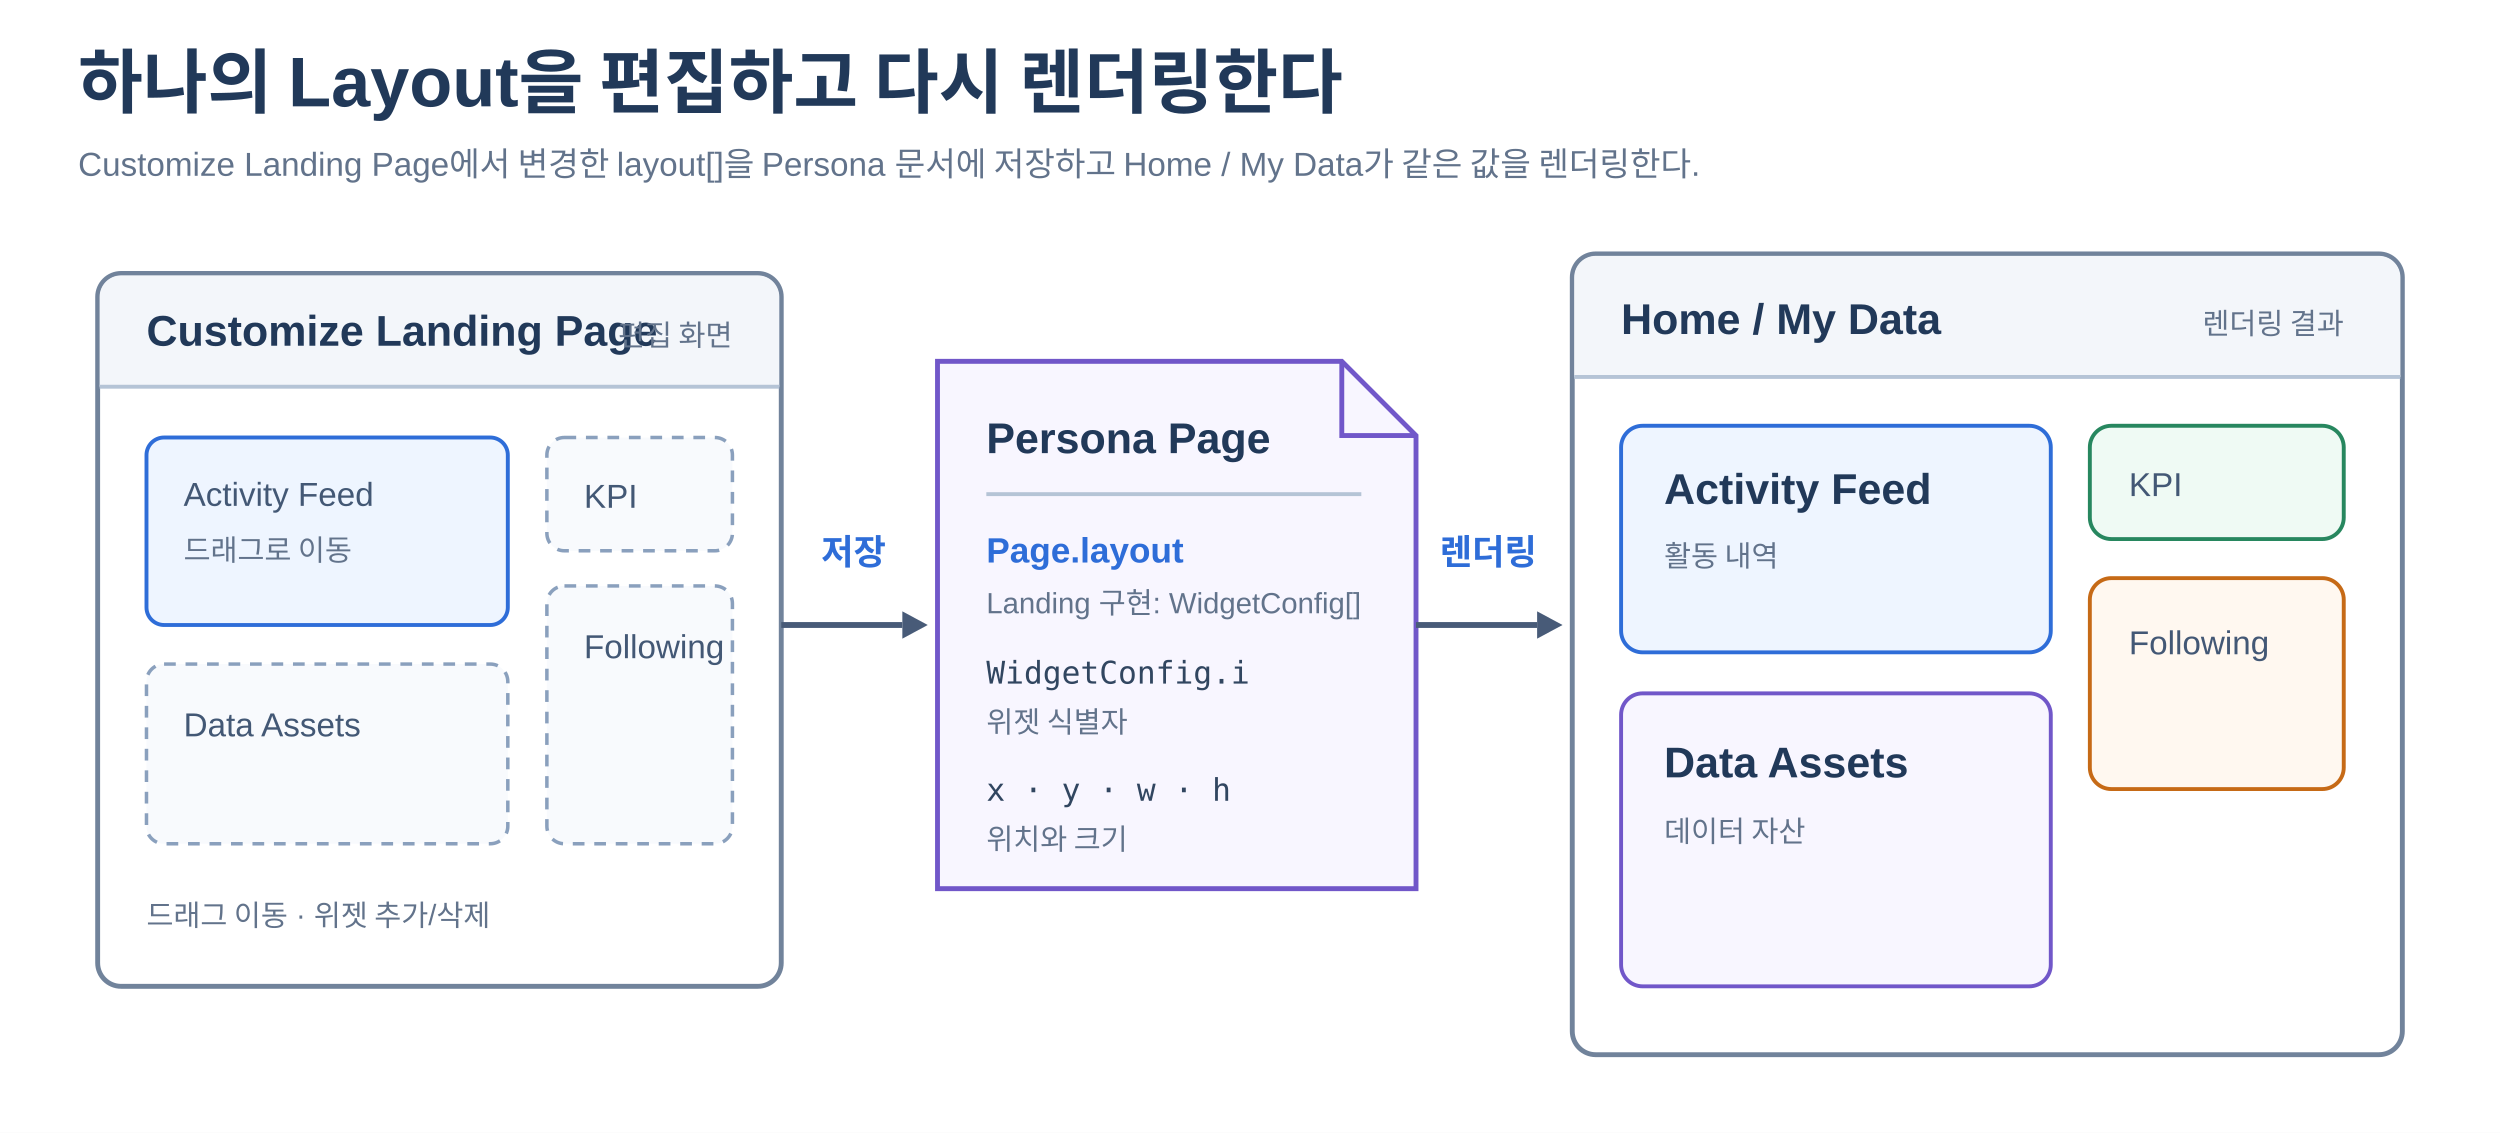
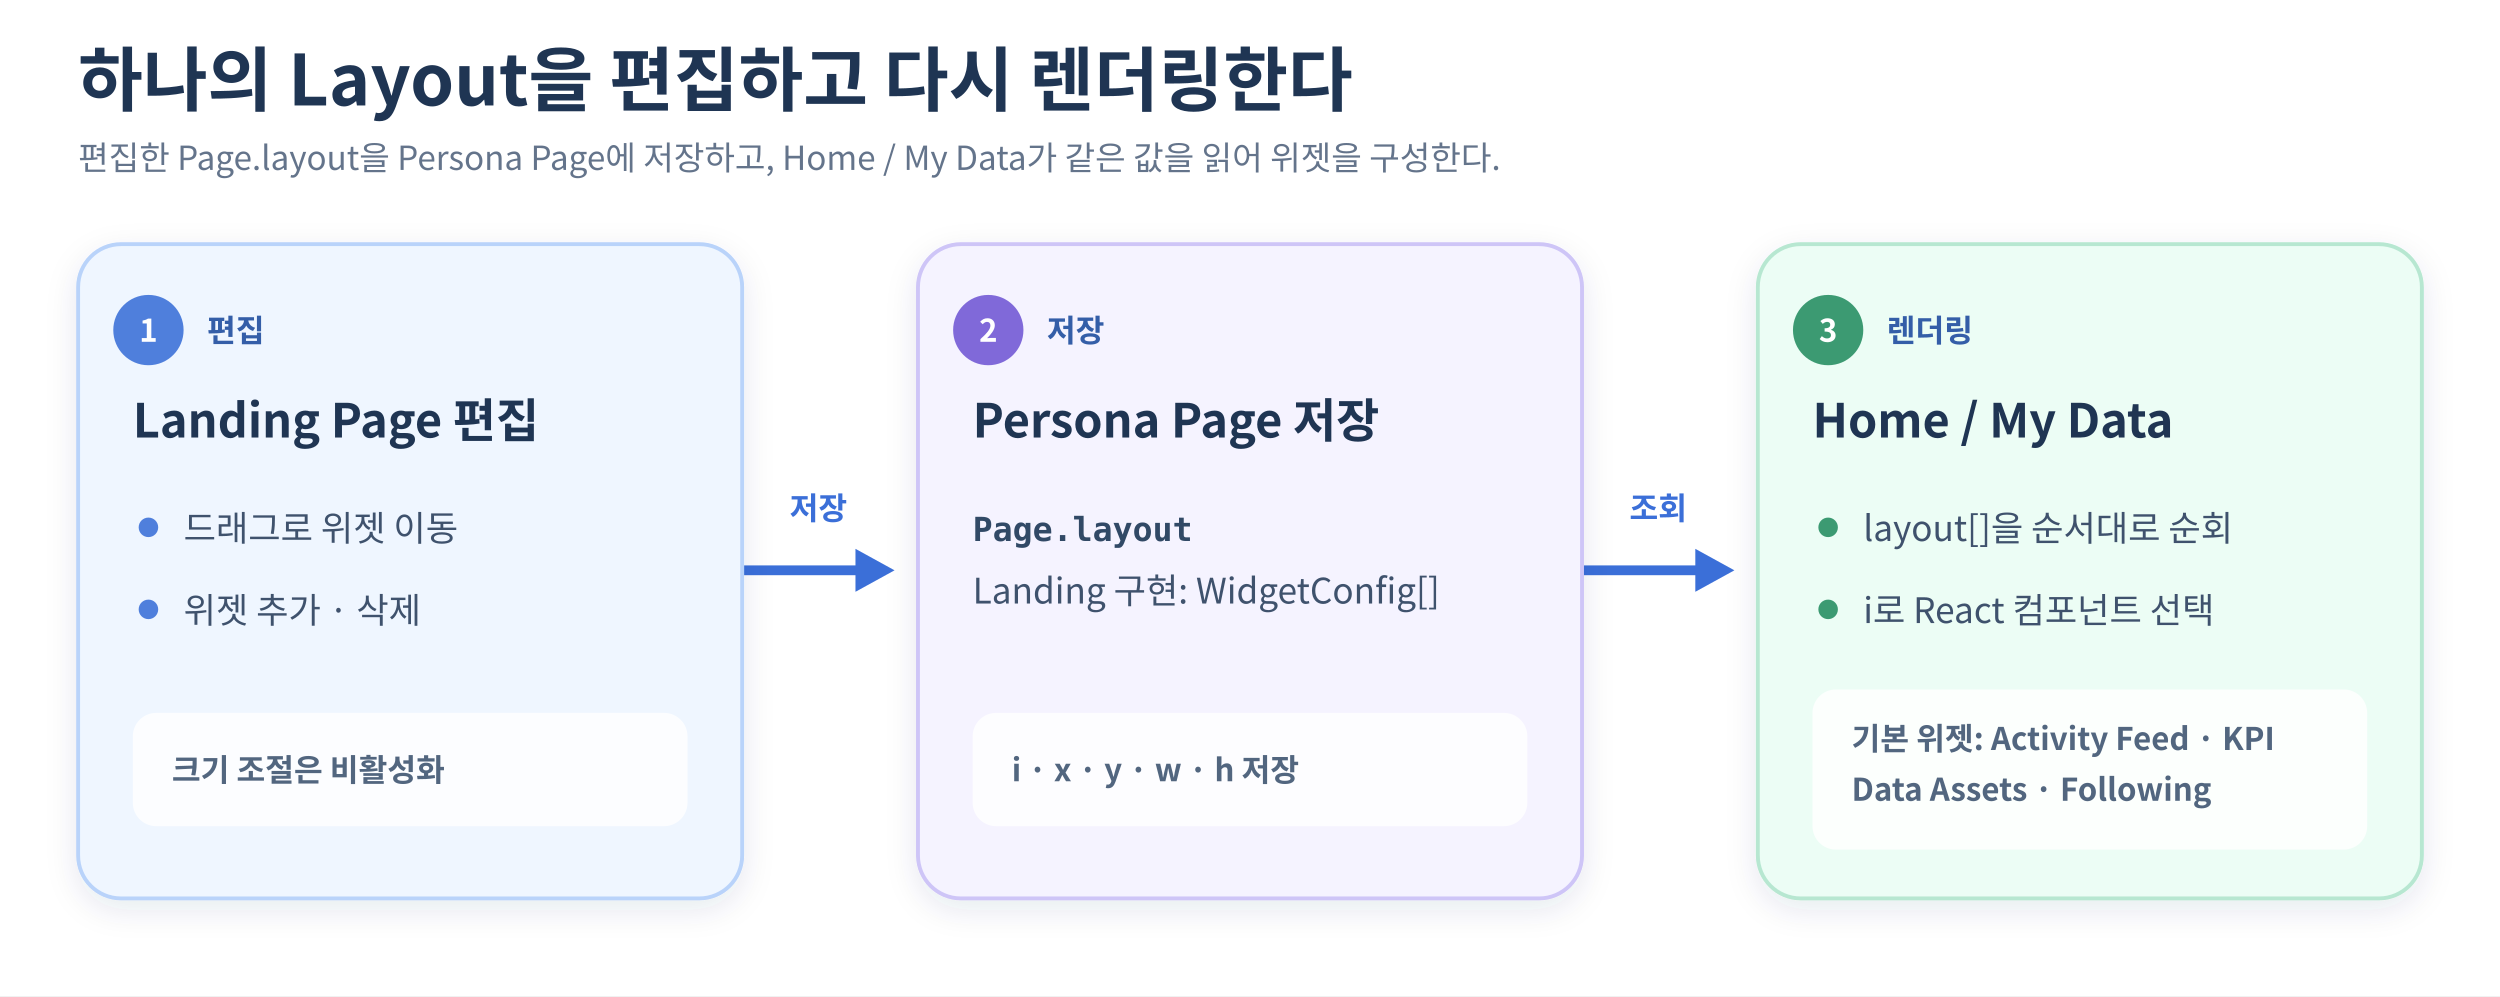
- <svg xmlns="http://www.w3.org/2000/svg" width="1280" height="580" viewBox="0 0 1280 580" role="img" aria-labelledby="title desc">
-   <style>
-     .title{font-family:'Apple SD Gothic Neo','Helvetica Neue',Arial,sans-serif;font-size:36px;font-weight:700;fill:#213959}.subtitle{font-family:'Apple SD Gothic Neo','Helvetica Neue',Arial,sans-serif;font-size:17px;font-weight:500;fill:#62738B}.cardTitle{font-family:'Apple SD Gothic Neo','Helvetica Neue',Arial,sans-serif;font-size:22px;font-weight:700;fill:#213959}.label{font-family:'Apple SD Gothic Neo','Helvetica Neue',Arial,sans-serif;font-size:18px;font-weight:700;fill:#2E6DD8}.body{font-family:'Apple SD Gothic Neo','Helvetica Neue',Arial,sans-serif;font-size:17px;font-weight:500;fill:#435875}.note{font-family:'Apple SD Gothic Neo','Helvetica Neue',Arial,sans-serif;font-size:15px;font-weight:500;fill:#62738B}.mono{font-family:Menlo,Consolas,monospace;font-size:16px;font-weight:500;fill:#314660}.line{stroke:#485B78;stroke-width:3;fill:none}.rule{stroke:#B5C4D6;stroke-width:2}.document{fill:#F8F6FF;stroke:#7157C9;stroke-width:2.5}.screen{fill:#FFFFFF;stroke:#71839B;stroke-width:2.5}.header{fill:#F3F6FA}.editWidget{fill:#F8FAFD;stroke:#8AA0BD;stroke-width:1.8;stroke-dasharray:6 5}.selectedWidget{fill:#EEF5FF;stroke:#2E6DD8;stroke-width:2}.widgetA{fill:#EEF5FF;stroke:#2E6DD8;stroke-width:2}.widgetB{fill:#EFFAF4;stroke:#27875F;stroke-width:2}.widgetC{fill:#FFF8F0;stroke:#C66A16;stroke-width:2}.widgetD{fill:#F8F6FF;stroke:#7157C9;stroke-width:2}
-   </style>
-   <rect width="1280" height="580" fill="#FFFFFF" />
-   <text class="title" x="40" y="55">하나의 Layout을 편집하고 다시 렌더링한다</text>
-   <text class="subtitle" x="40" y="90">Customize Landing Page에서 변경한 layout[]을 Persona 문서에 저장하고 Home / My Data가 같은 값을 렌더링한다.</text>
-   <rect class="screen" x="50" y="140" width="350" height="365" rx="12" />
-   <path class="header" d="M62 141 H388 A11 11 0 0 1 399 152 V198 H51 V152 A11 11 0 0 1 62 141 Z" />
-   <path class="rule" d="M51 198 H399" />
-   <text class="cardTitle" x="75" y="177">Customize Landing Page</text>
-   <text class="note" x="375" y="177" text-anchor="end">편집 화면</text>
-   <rect class="selectedWidget" x="75" y="224" width="185" height="96" rx="9" />
-   <text class="body" x="94" y="259">Activity Feed</text>
-   <text class="note" x="94" y="287">드래그로 이동</text>
-   <rect class="editWidget" x="280" y="224" width="95" height="58" rx="9" />
-   <text class="body" x="299" y="260">KPI</text>
-   <rect class="editWidget" x="280" y="300" width="95" height="132" rx="9" />
-   <text class="body" x="299" y="337">Following</text>
-   <rect class="editWidget" x="75" y="340" width="185" height="92" rx="9" />
-   <text class="body" x="94" y="377">Data Assets</text>
-   <text class="note" x="75" y="474">드래그 이동 · 위젯 추가/삭제</text>
-   <path class="line" d="M400 320 H462" />
-   <polygon points="475,320 462,313 462,327" fill="#485B78" />
-   <text class="label" x="437" y="289" text-anchor="middle">저장</text>
-   <path class="document" d="M480 185 H687 L725 223 V455 H480 Z" />
-   <path d="M687 185 V223 H725" fill="none" stroke="#7157C9" stroke-width="2.5" />
-   <text class="cardTitle" x="505" y="232">Persona Page</text>
-   <path class="rule" d="M505 253 H697" />
-   <text class="label" x="505" y="288">Page.layout</text>
-   <text class="note" x="505" y="314">Landing 구현: WidgetConfig[]</text>
-   <text class="mono" x="505" y="350">WidgetConfig.i</text>
-   <text class="note" x="505" y="375">위젯 식별자</text>
-   <text class="mono" x="505" y="410">x · y · w · h</text>
-   <text class="note" x="505" y="435">위치와 크기</text>
-   <path class="line" d="M725 320 H787" />
-   <polygon points="800,320 787,313 787,327" fill="#485B78" />
-   <text class="label" x="762" y="289" text-anchor="middle">렌더링</text>
-   <rect class="screen" x="805" y="130" width="425" height="410" rx="12" />
-   <path class="header" d="M817 131 H1218 A11 11 0 0 1 1229 142 V193 H806 V142 A11 11 0 0 1 817 131 Z" />
-   <path class="rule" d="M806 193 H1229" />
-   <text class="cardTitle" x="830" y="171">Home / My Data</text>
-   <text class="note" x="1200" y="171" text-anchor="end">렌더링 결과</text>
-   <rect class="widgetA" x="830" y="218" width="220" height="116" rx="11" />
-   <text class="cardTitle" x="852" y="258">Activity Feed</text>
-   <text class="note" x="852" y="290">활동 내역</text>
-   <rect class="widgetB" x="1070" y="218" width="130" height="58" rx="11" />
-   <text class="body" x="1090" y="254">KPI</text>
-   <rect class="widgetC" x="1070" y="296" width="130" height="108" rx="11" />
-   <text class="body" x="1090" y="335">Following</text>
-   <rect class="widgetD" x="830" y="355" width="220" height="150" rx="11" />
-   <text class="cardTitle" x="852" y="398">Data Assets</text>
-   <text class="note" x="852" y="431">데이터 자산</text>
+ <svg xmlns="http://www.w3.org/2000/svg" width="1280" height="510" viewBox="0 0 1280 510" role="img" aria-labelledby="title desc">
+   <defs>
+     <filter id="shadow" x="-10%" y="-10%" width="120%" height="130%">
+       <feDropShadow dx="0" dy="5" stdDeviation="8" flood-color="#263A5A" flood-opacity="0.10" />
+     </filter>
+     <style>
+       .title{font-family:'Apple SD Gothic Neo','Noto Sans CJK KR','Helvetica Neue',Arial,sans-serif;font-size:36px;font-weight:700;fill:#1F3553}
+       .subtitle{font-family:'Apple SD Gothic Neo','Noto Sans CJK KR','Helvetica Neue',Arial,sans-serif;font-size:17px;font-weight:500;fill:#64748B}
+       .step{font-family:'Apple SD Gothic Neo','Noto Sans CJK KR','Helvetica Neue',Arial,sans-serif;font-size:16px;font-weight:700;fill:#345EA8}
+       .number{font-family:'Apple SD Gothic Neo','Noto Sans CJK KR','Helvetica Neue',Arial,sans-serif;font-size:16px;font-weight:700;fill:#FFFFFF;text-anchor:middle}
+       .cardTitle{font-family:'Apple SD Gothic Neo','Noto Sans CJK KR','Helvetica Neue',Arial,sans-serif;font-size:24px;font-weight:700;fill:#1F3553}
+       .body{font-family:'Apple SD Gothic Neo','Noto Sans CJK KR','Helvetica Neue',Arial,sans-serif;font-size:18px;font-weight:500;fill:#3F526D}
+       .mono{font-family:Menlo,Consolas,monospace;font-size:17px;font-weight:600;fill:#314966}
+       .note{font-family:'Apple SD Gothic Neo','Noto Sans CJK KR','Helvetica Neue',Arial,sans-serif;font-size:16px;font-weight:600;fill:#52667F}
+       .arrowLabel{font-family:'Apple SD Gothic Neo','Noto Sans CJK KR','Helvetica Neue',Arial,sans-serif;font-size:16px;font-weight:700;fill:#3B6FD8;text-anchor:middle}
+       .flow{stroke:#3B6FD8;stroke-width:5;stroke-linecap:round;fill:none}
+     </style>
+   </defs>
+   <rect width="1280" height="510" fill="#FFFFFF" />
+   <text class="title" x="40" y="54">하나의 Layout을 편집하고 다시 렌더링한다</text>
+   <text class="subtitle" x="40" y="87">편집한 Page.layout을 Persona Page에 저장하고, Home / My Data가 같은 값을 읽어 위젯을 구성한다.</text>
+   <path class="flow" d="M380 292 H440" />
+   <path d="M458 292 L438 281 V303 Z" fill="#3B6FD8" />
+   <text class="arrowLabel" x="419" y="266">저장</text>
+   <path class="flow" d="M810 292 H870" />
+   <path d="M888 292 L868 281 V303 Z" fill="#3B6FD8" />
+   <text class="arrowLabel" x="849" y="266">조회</text>
+   <g filter="url(#shadow)">
+     <rect x="40" y="125" width="340" height="335" rx="22" fill="#EFF6FF" stroke="#B9D3FA" stroke-width="2" />
+   </g>
+   <circle cx="76" cy="169" r="18" fill="#4F7FDC" />
+   <text class="number" x="76" y="175">1</text>
+   <text class="step" x="106" y="175">편집</text>
+   <text class="cardTitle" x="68" y="224">Landing Page 편집</text>
+   <circle cx="76" cy="270" r="5" fill="#4F7FDC" />
+   <text class="body" x="94" y="277">드래그로 위젯 이동</text>
+   <circle cx="76" cy="312" r="5" fill="#4F7FDC" />
+   <text class="body" x="94" y="319">위젯 추가 · 삭제</text>
+   <rect x="68" y="365" width="284" height="58" rx="12" fill="#FFFFFF" fill-opacity="0.82" />
+   <text class="note" x="88" y="400">크기 조절은 비활성화</text>
+   <g filter="url(#shadow)">
+     <rect x="470" y="125" width="340" height="335" rx="22" fill="#F5F3FF" stroke="#CEC5F7" stroke-width="2" />
+   </g>
+   <circle cx="506" cy="169" r="18" fill="#8069D9" />
+   <text class="number" x="506" y="175">2</text>
+   <text class="step" x="536" y="175" fill="#6650B8">저장</text>
+   <text class="cardTitle" x="498" y="224">Persona Page 저장</text>
+   <text class="mono" x="498" y="277">Page.layout</text>
+   <text class="body" x="498" y="309">Landing 구현: WidgetConfig[]</text>
+   <rect x="498" y="365" width="284" height="58" rx="12" fill="#FFFFFF" fill-opacity="0.82" />
+   <text class="note" x="518" y="400">i · x · y · w · h 저장</text>
+   <g filter="url(#shadow)">
+     <rect x="900" y="125" width="340" height="335" rx="22" fill="#ECFDF5" stroke="#B7E7D1" stroke-width="2" />
+   </g>
+   <circle cx="936" cy="169" r="18" fill="#3C9A72" />
+   <text class="number" x="936" y="175">3</text>
+   <text class="step" x="966" y="175" fill="#287D5A">렌더링</text>
+   <text class="cardTitle" x="928" y="224">Home / My Data</text>
+   <circle cx="936" cy="270" r="5" fill="#3C9A72" />
+   <text class="body" x="954" y="277">layout[]을 순서대로 순회</text>
+   <circle cx="936" cy="312" r="5" fill="#3C9A72" />
+   <text class="body" x="954" y="319">i로 React 컴포넌트 선택</text>
+   <rect x="928" y="353" width="284" height="82" rx="12" fill="#FFFFFF" fill-opacity="0.82" />
+   <text class="note" x="948" y="384">기본 위젯: Activity Feed · KPI</text>
+   <text class="note" x="948" y="410">Data Assets · Following</text>
</svg>
